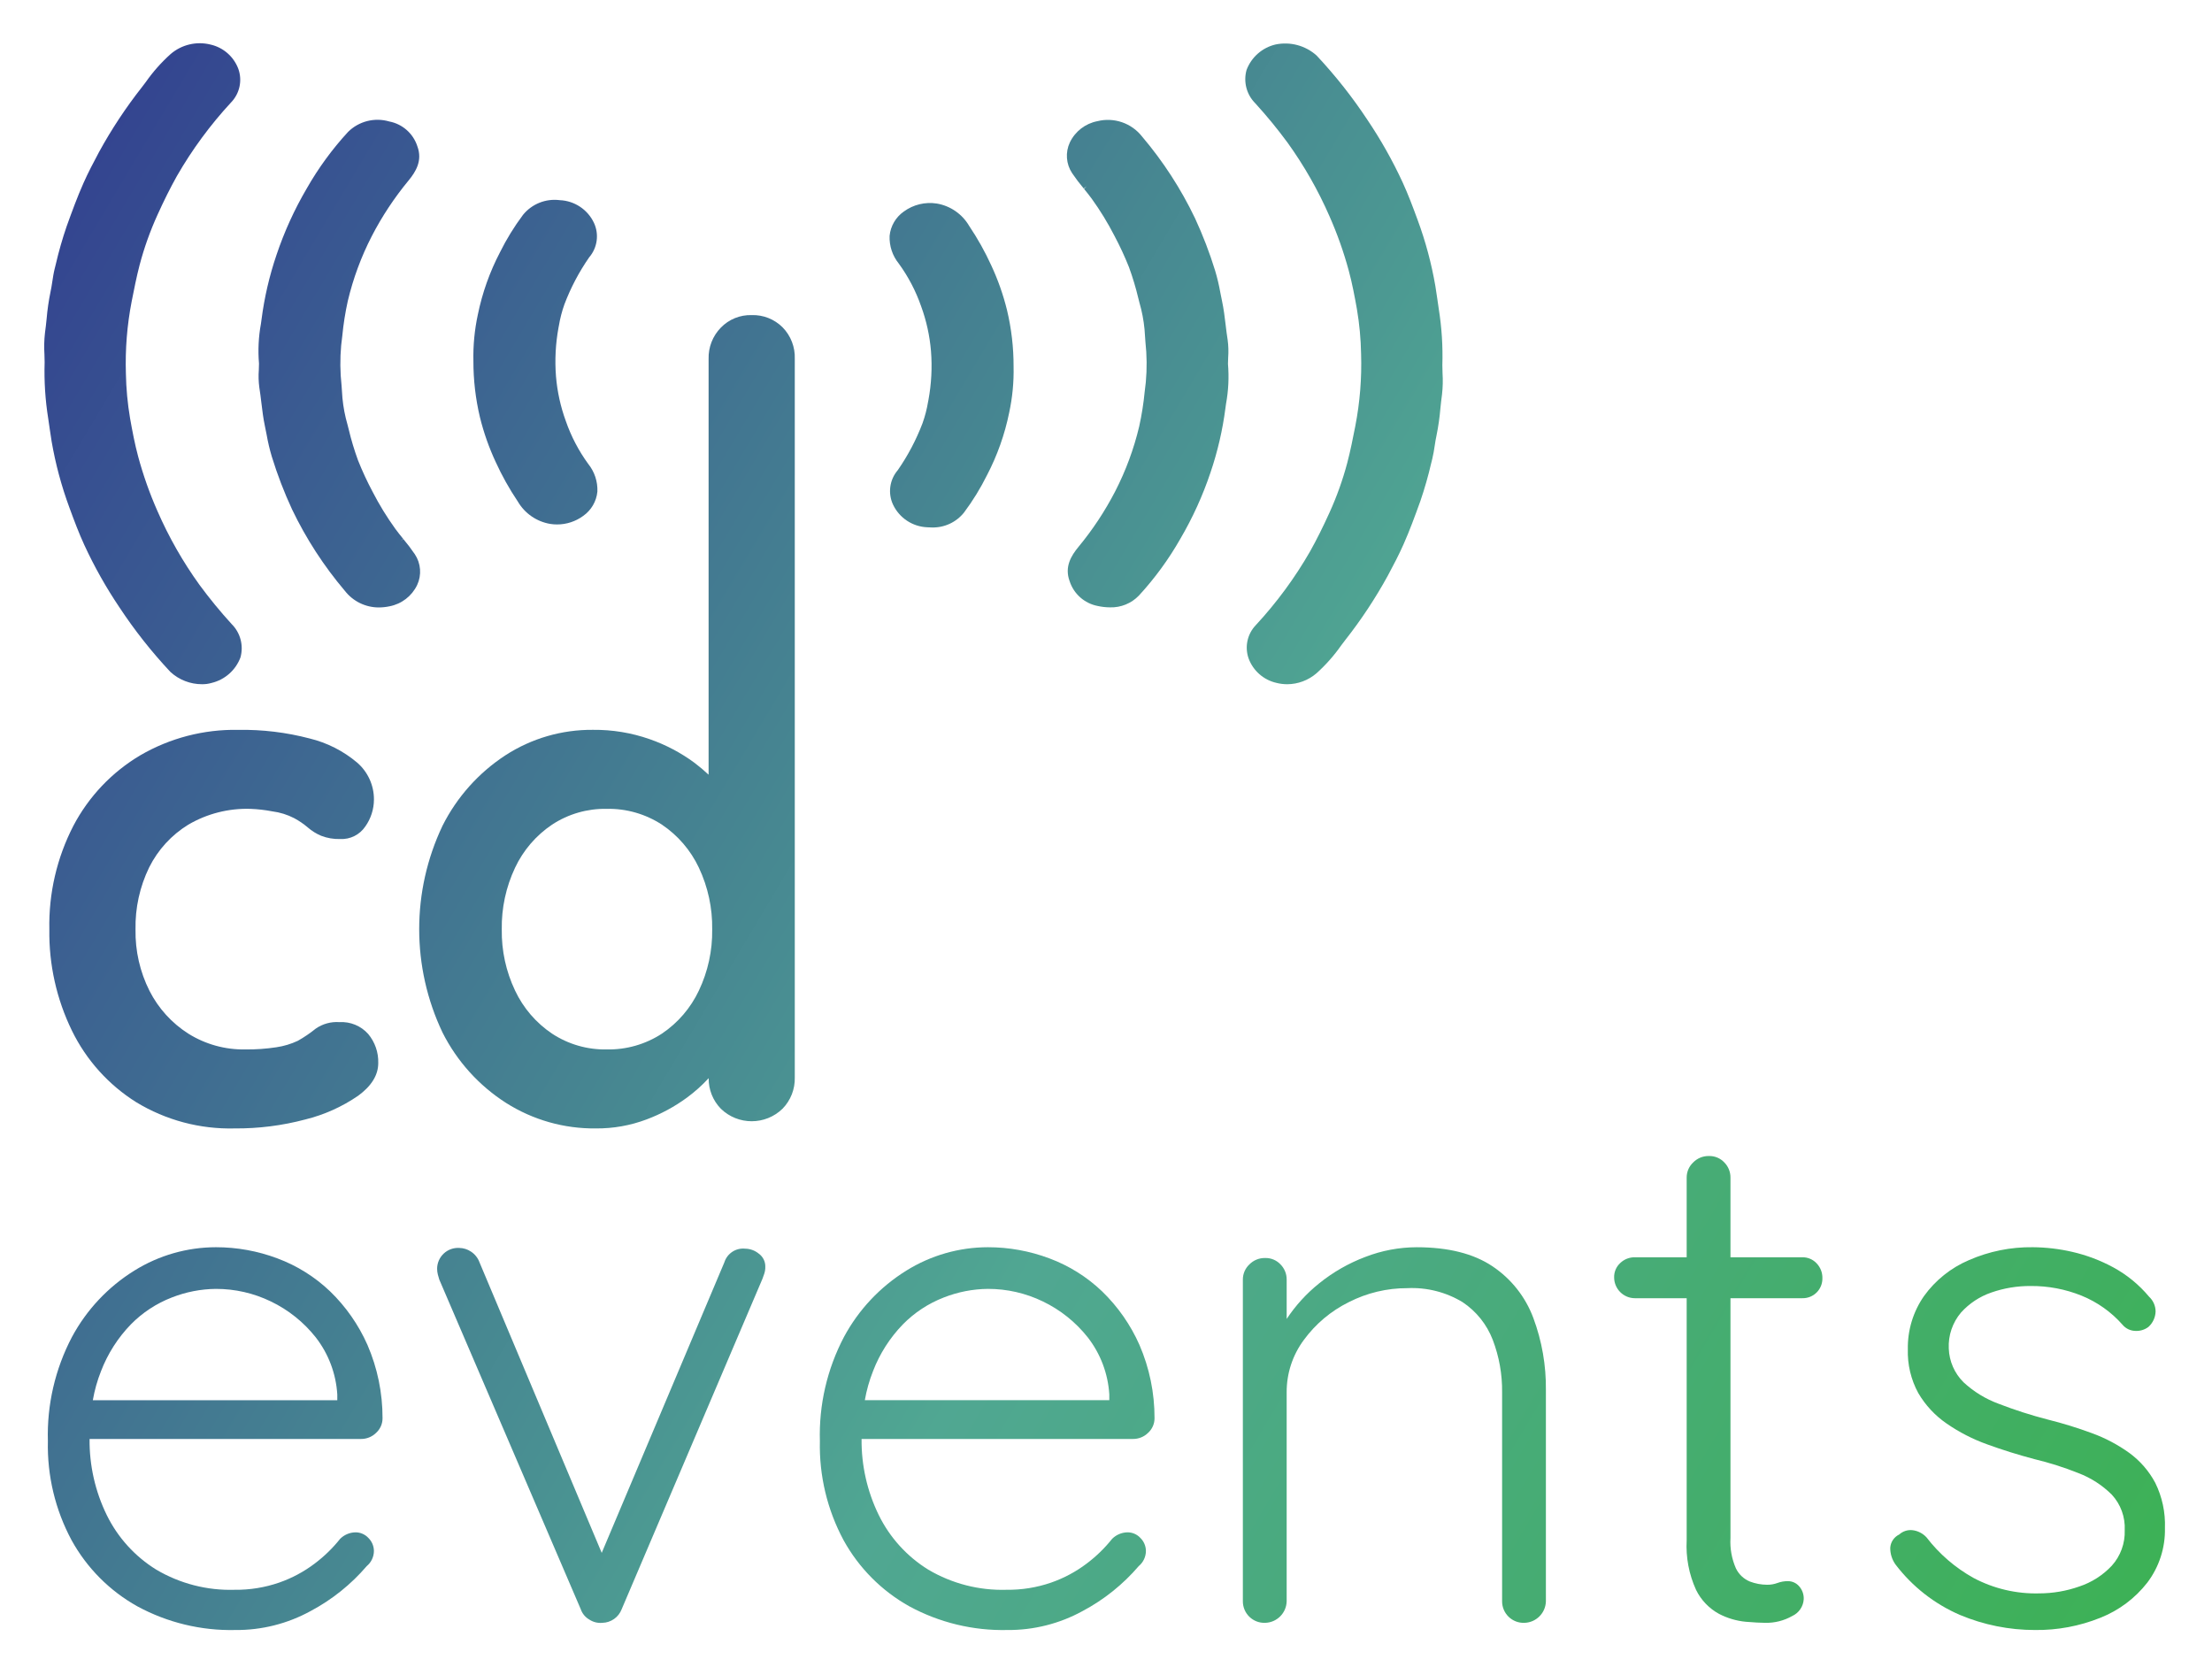
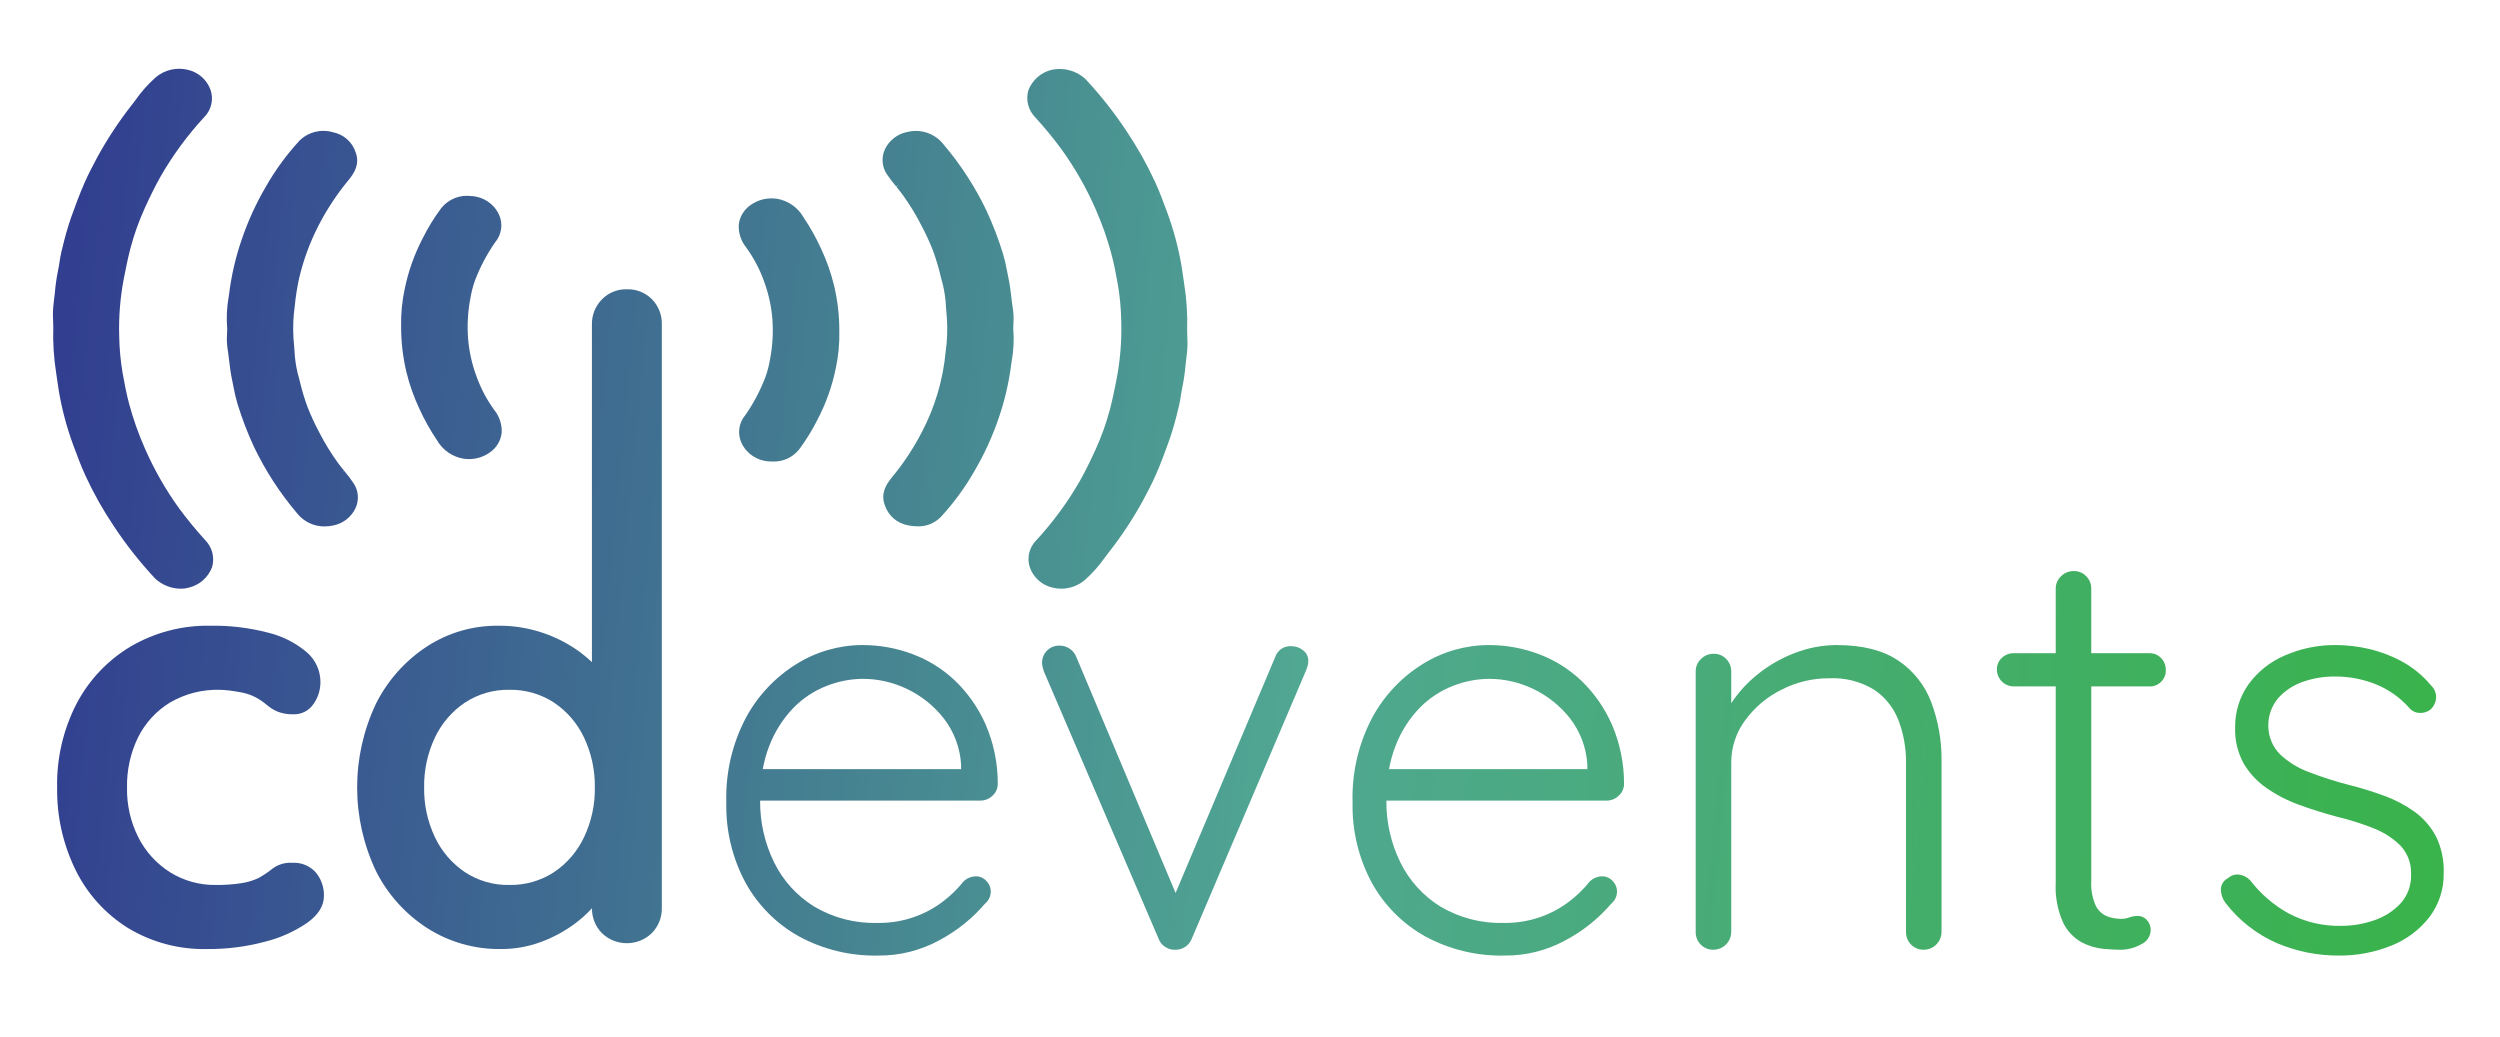
- <svg xmlns="http://www.w3.org/2000/svg" xmlns:xlink="http://www.w3.org/1999/xlink" id="Layer_1" data-name="Layer 1" viewBox="0 0 329 249">
+ <svg xmlns="http://www.w3.org/2000/svg" xmlns:xlink="http://www.w3.org/1999/xlink" id="Layer_1" data-name="Layer 1" viewBox="0 0 444 184">
  <defs>
    <style>.cls-1{fill:url(#linear-gradient);}.cls-2{fill:url(#linear-gradient-2);}.cls-3{fill:url(#linear-gradient-3);}.cls-4{fill:url(#linear-gradient-4);}.cls-5{fill:url(#linear-gradient-5);}.cls-6{fill:url(#linear-gradient-6);}.cls-7{fill:url(#linear-gradient-7);}.cls-8{fill:url(#linear-gradient-8);}.cls-9{fill:url(#linear-gradient-9);}.cls-10{fill:url(#linear-gradient-10);}.cls-11{fill:url(#linear-gradient-11);}.cls-12{fill:url(#linear-gradient-12);}.cls-13{fill:url(#linear-gradient-13);}.cls-14{fill:url(#linear-gradient-14);}</style>
-     <linearGradient id="linear-gradient" x1="-66.307" y1="77.255" x2="317.143" y2="305.383" gradientUnits="userSpaceOnUse">
+     <linearGradient id="linear-gradient" x1="-24.101" y1="125.161" x2="433.133" y2="168.651" gradientUnits="userSpaceOnUse">
      <stop offset="0" stop-color="#2e3190" />
      <stop offset="0.551" stop-color="#50a792" />
      <stop offset="1" stop-color="#39b34a" />
    </linearGradient>
-     <linearGradient id="linear-gradient-2" x1="-36.662" y1="27.426" x2="346.788" y2="255.554" xlink:href="#linear-gradient" />
-     <linearGradient id="linear-gradient-3" x1="-100.478" y1="134.692" x2="282.972" y2="362.82" xlink:href="#linear-gradient" />
-     <linearGradient id="linear-gradient-4" x1="-82.696" y1="104.802" x2="300.754" y2="332.931" xlink:href="#linear-gradient" />
-     <linearGradient id="linear-gradient-5" x1="-70.461" y1="84.237" x2="312.989" y2="312.366" xlink:href="#linear-gradient" />
-     <linearGradient id="linear-gradient-6" x1="-55.948" y1="59.844" x2="327.501" y2="287.973" xlink:href="#linear-gradient" />
-     <linearGradient id="linear-gradient-7" x1="-38.777" y1="30.982" x2="344.673" y2="259.11" xlink:href="#linear-gradient" />
-     <linearGradient id="linear-gradient-8" x1="-30.072" y1="16.35" x2="353.377" y2="244.479" xlink:href="#linear-gradient" />
-     <linearGradient id="linear-gradient-9" x1="11.228" y1="-53.07" x2="394.678" y2="175.058" xlink:href="#linear-gradient" />
-     <linearGradient id="linear-gradient-10" x1="4.281" y1="-41.393" x2="387.731" y2="186.736" xlink:href="#linear-gradient" />
-     <linearGradient id="linear-gradient-11" x1="-2.726" y1="-29.615" x2="380.724" y2="198.513" xlink:href="#linear-gradient" />
-     <linearGradient id="linear-gradient-12" x1="-31.007" y1="17.921" x2="352.443" y2="246.049" xlink:href="#linear-gradient" />
-     <linearGradient id="linear-gradient-13" x1="-24.057" y1="6.24" x2="359.392" y2="234.368" xlink:href="#linear-gradient" />
-     <linearGradient id="linear-gradient-14" x1="-17.05" y1="-5.538" x2="366.4" y2="222.59" xlink:href="#linear-gradient" />
+     <linearGradient id="linear-gradient-2" x1="-23.483" y1="118.662" x2="433.751" y2="162.152" xlink:href="#linear-gradient" />
+     <linearGradient id="linear-gradient-3" x1="-23.104" y1="114.677" x2="434.13" y2="158.167" xlink:href="#linear-gradient" />
+     <linearGradient id="linear-gradient-4" x1="-22.603" y1="109.419" x2="434.63" y2="152.909" xlink:href="#linear-gradient" />
+     <linearGradient id="linear-gradient-5" x1="-21.483" y1="97.636" x2="435.751" y2="141.126" xlink:href="#linear-gradient" />
+     <linearGradient id="linear-gradient-6" x1="-21.764" y1="100.593" x2="435.469" y2="144.083" xlink:href="#linear-gradient" />
+     <linearGradient id="linear-gradient-7" x1="-24.932" y1="133.9" x2="432.301" y2="177.391" xlink:href="#linear-gradient" />
+     <linearGradient id="linear-gradient-8" x1="-21.559" y1="98.434" x2="435.675" y2="141.924" xlink:href="#linear-gradient" />
+     <linearGradient id="linear-gradient-9" x1="-15.932" y1="38.963" x2="441.302" y2="82.454" xlink:href="#linear-gradient" />
+     <linearGradient id="linear-gradient-10" x1="-16.13" y1="41.355" x2="441.104" y2="84.845" xlink:href="#linear-gradient" />
+     <linearGradient id="linear-gradient-11" x1="-16.381" y1="44.001" x2="440.852" y2="87.491" xlink:href="#linear-gradient" />
+     <linearGradient id="linear-gradient-12" x1="-17.303" y1="53.694" x2="439.93" y2="97.184" xlink:href="#linear-gradient" />
+     <linearGradient id="linear-gradient-13" x1="-17.075" y1="51.296" x2="440.158" y2="94.786" xlink:href="#linear-gradient" />
+     <linearGradient id="linear-gradient-14" x1="-16.824" y1="48.651" x2="440.41" y2="92.141" xlink:href="#linear-gradient" />
  </defs>
-   <path class="cls-1" d="M50.492,152.02a5.472,5.472,0,0,0-3.525.961,19.437,19.437,0,0,1-2.67,1.816,11.388,11.388,0,0,1-3.204.961,28.391,28.391,0,0,1-4.593.321,15.438,15.438,0,0,1-8.492-2.35,16.298,16.298,0,0,1-5.768-6.354,19.51,19.51,0,0,1-2.083-9.134,20.171,20.171,0,0,1,2.03-9.238,15.647,15.647,0,0,1,5.821-6.354,17.216,17.216,0,0,1,9.239-2.35,21.602,21.602,0,0,1,3.258.373,9.795,9.795,0,0,1,3.258,1.016,11.373,11.373,0,0,1,2.029,1.389,7.417,7.417,0,0,0,1.976,1.227,7.215,7.215,0,0,0,2.831.482,4.245,4.245,0,0,0,3.737-1.87,6.946,6.946,0,0,0,1.282-4.004,7.208,7.208,0,0,0-2.51-5.502,17.27,17.27,0,0,0-7.049-3.577,39.327,39.327,0,0,0-10.628-1.282,27.929,27.929,0,0,0-14.58,3.791,26.538,26.538,0,0,0-9.933,10.468A32.174,32.174,0,0,0,7.34,138.24a33.207,33.207,0,0,0,3.365,15.061,26.06,26.06,0,0,0,9.559,10.629A26.889,26.889,0,0,0,34.897,167.828a39.674,39.674,0,0,0,10.521-1.334,24.056,24.056,0,0,0,7.85-3.525q2.99-2.189,2.991-4.861a6.457,6.457,0,0,0-1.495-4.325A5.295,5.295,0,0,0,50.492,152.02Z" />
-   <path class="cls-2" d="M111.801,46.864a6.134,6.134,0,0,0-4.593,1.87,6.4,6.4,0,0,0-1.815,4.645v61.841a25.767,25.767,0,0,0-2.083-1.759,25.177,25.177,0,0,0-6.676-3.525,24.701,24.701,0,0,0-8.438-1.389,23.55,23.55,0,0,0-13.031,3.791,26.965,26.965,0,0,0-9.345,10.468,35.811,35.811,0,0,0,0,30.763,26.65,26.65,0,0,0,9.452,10.468,24.425,24.425,0,0,0,13.352,3.791,20.837,20.837,0,0,0,7.531-1.334,24.949,24.949,0,0,0,6.035-3.259,22.493,22.493,0,0,0,3.214-2.882,6.38,6.38,0,0,0,1.805,4.539,6.58,6.58,0,0,0,9.186,0,6.407,6.407,0,0,0,1.816-4.648V53.38a6.362,6.362,0,0,0-1.816-4.7A6.233,6.233,0,0,0,111.801,46.864ZM98.45,153.729a14.469,14.469,0,0,1-8.225,2.35,14.281,14.281,0,0,1-8.118-2.35,15.854,15.854,0,0,1-5.501-6.409,20.443,20.443,0,0,1-1.975-9.079,20.698,20.698,0,0,1,1.975-9.184,15.855,15.855,0,0,1,5.501-6.409,14.299,14.299,0,0,1,8.118-2.35,14.486,14.486,0,0,1,8.225,2.35,15.873,15.873,0,0,1,5.501,6.409,20.731,20.731,0,0,1,1.976,9.184,20.476,20.476,0,0,1-1.976,9.079A15.872,15.872,0,0,1,98.45,153.729Z" />
-   <path class="cls-3" d="M49.1,192.065a22.922,22.922,0,0,0-7.851-4.913,25.934,25.934,0,0,0-9.133-1.655,22.997,22.997,0,0,0-12.123,3.47,26.214,26.214,0,0,0-9.292,9.882,31.316,31.316,0,0,0-3.578,15.486,29.695,29.695,0,0,0,3.525,14.74,25.178,25.178,0,0,0,9.772,9.827A29.178,29.178,0,0,0,35,242.428a22.854,22.854,0,0,0,11.216-2.829,28.769,28.769,0,0,0,8.33-6.677,2.938,2.938,0,0,0,1.068-2.243,2.744,2.744,0,0,0-.801-1.923,2.607,2.607,0,0,0-1.976-.855,3.32,3.32,0,0,0-2.243.961,20.878,20.878,0,0,1-3.791,3.686,19.275,19.275,0,0,1-5.287,2.829,19.543,19.543,0,0,1-6.623,1.068,21.598,21.598,0,0,1-11.643-2.991,19.79,19.79,0,0,1-7.369-8.118,25.158,25.158,0,0,1-2.558-11.322H53.692a3.157,3.157,0,0,0,2.243-.907,2.905,2.905,0,0,0,.961-2.191,27.265,27.265,0,0,0-2.243-10.893A25.357,25.357,0,0,0,49.1,192.065ZM15.027,203.922a20.609,20.609,0,0,1,4.432-6.943,17.241,17.241,0,0,1,6.088-4.004,18.385,18.385,0,0,1,6.569-1.282,18.689,18.689,0,0,1,8.171,1.868,19.012,19.012,0,0,1,6.676,5.341,15.358,15.358,0,0,1,3.204,8.493v.854H13.806A22.057,22.057,0,0,1,15.027,203.922Z" />
-   <path class="cls-4" d="M112.866,186.459a3.262,3.262,0,0,0-2.03-.748,2.927,2.927,0,0,0-3.097,2.029L89.496,230.954,71.317,187.74a3.245,3.245,0,0,0-1.282-1.602,3.201,3.201,0,0,0-1.709-.534,3.108,3.108,0,0,0-3.311,3.098,3.494,3.494,0,0,0,.107.855c.071.284.142.534.214.748L86.377,239.33a2.849,2.849,0,0,0,1.282,1.55,3.003,3.003,0,0,0,1.923.48,3.147,3.147,0,0,0,2.884-2.03l20.935-49.133c.07-.214.16-.464.267-.748a3.064,3.064,0,0,0,.16-1.068A2.328,2.328,0,0,0,112.866,186.459Z" />
-   <path class="cls-5" d="M163.923,192.065a22.922,22.922,0,0,0-7.851-4.913,25.935,25.935,0,0,0-9.133-1.655,22.998,22.998,0,0,0-12.124,3.47,26.214,26.214,0,0,0-9.292,9.882,31.315,31.315,0,0,0-3.578,15.486,29.695,29.695,0,0,0,3.525,14.74,25.179,25.179,0,0,0,9.772,9.827,29.178,29.178,0,0,0,14.58,3.525,22.853,22.853,0,0,0,11.216-2.829,28.769,28.769,0,0,0,8.331-6.677,2.938,2.938,0,0,0,1.068-2.243,2.743,2.743,0,0,0-.801-1.923,2.607,2.607,0,0,0-1.976-.855,3.32,3.32,0,0,0-2.243.961,20.876,20.876,0,0,1-3.791,3.686,19.274,19.274,0,0,1-5.287,2.829,19.542,19.542,0,0,1-6.623,1.068,21.598,21.598,0,0,1-11.643-2.991,19.79,19.79,0,0,1-7.369-8.118,25.158,25.158,0,0,1-2.558-11.322h40.368a3.156,3.156,0,0,0,2.243-.907,2.905,2.905,0,0,0,.961-2.191,27.265,27.265,0,0,0-2.243-10.893A25.355,25.355,0,0,0,163.923,192.065Zm-34.073,11.856a20.61,20.61,0,0,1,4.432-6.943,17.243,17.243,0,0,1,6.088-4.004,18.385,18.385,0,0,1,6.569-1.282,18.69,18.69,0,0,1,8.171,1.868,19.013,19.013,0,0,1,6.676,5.341,15.358,15.358,0,0,1,3.205,8.493v.854H128.629A22.062,22.062,0,0,1,129.85,203.922Z" />
-   <path class="cls-6" d="M221.974,188.327q-4.222-2.826-11.269-2.829a21.337,21.337,0,0,0-7.637,1.441,24.963,24.963,0,0,0-6.89,3.952,23.134,23.134,0,0,0-4.806,5.273v-5.86a3.172,3.172,0,0,0-.908-2.243,3.029,3.029,0,0,0-2.297-.961,3.196,3.196,0,0,0-2.35.961,3.074,3.074,0,0,0-.961,2.243V238.155a3.194,3.194,0,0,0,3.311,3.205,3.286,3.286,0,0,0,3.204-3.205V207.074a12.963,12.963,0,0,1,2.562-7.798,18.354,18.354,0,0,1,6.676-5.609,19.005,19.005,0,0,1,8.705-2.082,14.517,14.517,0,0,1,8.225,2.082,11.83,11.83,0,0,1,4.486,5.609,21.144,21.144,0,0,1,1.389,7.798V238.155a3.194,3.194,0,0,0,3.31,3.205,3.285,3.285,0,0,0,3.204-3.205V206.754a29.703,29.703,0,0,0-1.869-10.736A15.917,15.917,0,0,0,221.974,188.327Z" />
-   <path class="cls-7" d="M268.062,186.993H257.38V175.136a3.167,3.167,0,0,0-.908-2.243,3.025,3.025,0,0,0-2.295-.961,3.195,3.195,0,0,0-2.35.961,3.075,3.075,0,0,0-.961,2.243v11.856h-7.691a3.075,3.075,0,0,0-2.19.855,2.812,2.812,0,0,0-.908,2.136,3.102,3.102,0,0,0,3.098,3.098h7.691v35.994a15.746,15.746,0,0,0,1.389,7.37,8.134,8.134,0,0,0,3.417,3.579,10.838,10.838,0,0,0,3.952,1.175q1.923.16,2.884.159a7.802,7.802,0,0,0,4.059-1.014,2.932,2.932,0,0,0,1.709-2.511,2.72,2.72,0,0,0-.694-1.923,2.187,2.187,0,0,0-1.656-.748,4.295,4.295,0,0,0-1.549.268,4.307,4.307,0,0,1-1.549.266,7.256,7.256,0,0,1-2.564-.479,3.983,3.983,0,0,1-2.083-1.977,9.793,9.793,0,0,1-.801-4.486v-35.674H268.062a2.92,2.92,0,0,0,2.991-2.991,3.087,3.087,0,0,0-.855-2.191A2.823,2.823,0,0,0,268.062,186.993Z" />
-   <path class="cls-8" d="M320.557,220.53a13.223,13.223,0,0,0-3.845-4.432,22.898,22.898,0,0,0-5.553-2.939,62.517,62.517,0,0,0-6.569-2.029,65.59,65.59,0,0,1-7.317-2.348,15.553,15.553,0,0,1-5.233-3.205,7.429,7.429,0,0,1-2.19-5.02,7.7,7.7,0,0,1,1.816-5.341,10.784,10.784,0,0,1,4.539-2.991,17.361,17.361,0,0,1,5.821-.961,19.835,19.835,0,0,1,7.584,1.441,16.321,16.321,0,0,1,6.088,4.327,2.536,2.536,0,0,0,1.868.907,2.961,2.961,0,0,0,1.977-.586,3.226,3.226,0,0,0,1.068-2.298,3.015,3.015,0,0,0-.961-2.189,18.345,18.345,0,0,0-5.341-4.379,24.095,24.095,0,0,0-6.088-2.298,26.984,26.984,0,0,0-5.875-.693,22.904,22.904,0,0,0-9.507,1.923,15.915,15.915,0,0,0-6.675,5.341,13.398,13.398,0,0,0-2.403,7.904,12.784,12.784,0,0,0,1.549,6.516,14.176,14.176,0,0,0,4.219,4.538,25.893,25.893,0,0,0,6.034,3.098q3.365,1.227,6.996,2.189a47.882,47.882,0,0,1,6.569,2.084,14.234,14.234,0,0,1,4.967,3.204,7.257,7.257,0,0,1,1.923,5.286,7.494,7.494,0,0,1-1.923,5.288,11.669,11.669,0,0,1-4.86,3.098,18.033,18.033,0,0,1-5.928,1.014,19.726,19.726,0,0,1-9.774-2.295,22.767,22.767,0,0,1-6.995-6.036,3.391,3.391,0,0,0-2.083-1.068,2.527,2.527,0,0,0-1.976.641,2.367,2.367,0,0,0-1.335,1.977,4.169,4.169,0,0,0,.801,2.509,23.997,23.997,0,0,0,9.56,7.477,28.788,28.788,0,0,0,11.161,2.243,25.179,25.179,0,0,0,9.72-1.816,16.589,16.589,0,0,0,6.995-5.234A12.972,12.972,0,0,0,322,227.26,14.064,14.064,0,0,0,320.557,220.53Z" />
-   <path class="cls-9" d="M214.555,55.496c-.014-.406-.028-.812-.028-1.185a44.299,44.299,0,0,0-.535-8.378c-.068-.443-.131-.888-.194-1.336l-.022-.154c-.091-.637-.182-1.274-.289-1.907a55.59,55.59,0,0,0-2.635-9.819c-.735-2.001-1.409-3.802-2.227-5.583a66.653,66.653,0,0,0-5.219-9.271,72.153,72.153,0,0,0-7.588-9.611,6.998,6.998,0,0,0-6.113-1.633,6.097,6.097,0,0,0-4.301,3.791,5.075,5.075,0,0,0,1.315,4.971,71.714,71.714,0,0,1,4.779,5.826A59.447,59.447,0,0,1,197.745,32.172a56.589,56.589,0,0,1,2.867,8.101c.517,1.915.88,3.864,1.207,5.696a44.666,44.666,0,0,1,.622,6.678,48.394,48.394,0,0,1-.861,10.725c-.353,1.792-.718,3.645-1.188,5.438a46.887,46.887,0,0,1-2.655,7.436c-.971,2.145-1.913,4.029-2.881,5.76a60.574,60.574,0,0,1-8.059,10.953,4.837,4.837,0,0,0-1.086,4.976,5.78,5.78,0,0,0,4.146,3.63,6.547,6.547,0,0,0,1.601.199,6.722,6.722,0,0,0,4.326-1.608,24.297,24.297,0,0,0,3.703-4.175l.591-.778a69.516,69.516,0,0,0,6.351-9.609c.815-1.521,1.605-3.018,2.313-4.611.915-2.062,1.681-4.148,2.516-6.465a57.016,57.016,0,0,0,1.612-5.639l.159-.635c.163-.653.263-1.306.369-2.006.075-.493.15-.987.26-1.473a34.798,34.798,0,0,0,.582-4.069c.071-.683.143-1.366.239-2.047A17.875,17.875,0,0,0,214.555,55.496Z" />
-   <path class="cls-10" d="M182.672,53.159a12.511,12.511,0,0,0-.076-2.59c-.12-.74-.209-1.483-.306-2.289-.137-1.142-.278-2.322-.53-3.496-.089-.415-.171-.832-.255-1.266a28.756,28.756,0,0,0-.768-3.246,62.031,62.031,0,0,0-3.001-7.823,56.429,56.429,0,0,0-7.871-12.142,6.462,6.462,0,0,0-6.65-2.284,5.753,5.753,0,0,0-4.091,3.157,4.681,4.681,0,0,0,.343,4.583,27.482,27.482,0,0,0,1.721,2.273l.421-.343-.371.406c.386.476.774.952,1.132,1.445a43.17,43.17,0,0,1,3.379,5.515A46.341,46.341,0,0,1,167.912,39.721a41.066,41.066,0,0,1,1.399,4.653l.16.629a21.628,21.628,0,0,1,.761,3.983c.037.62.084,1.239.131,1.859a30.067,30.067,0,0,1,.06,5.983l-.166,1.397a42.921,42.921,0,0,1-.82,5.2,42.587,42.587,0,0,1-3.563,9.638,46.386,46.386,0,0,1-5.464,8.268c-1.094,1.328-2.107,2.972-1.32,5.104a5.471,5.471,0,0,0,4.175,3.69,8.786,8.786,0,0,0,1.839.206,5.72,5.72,0,0,0,4.283-1.747,46.202,46.202,0,0,0,6.163-8.436,52.602,52.602,0,0,0,4.487-9.856,49.454,49.454,0,0,0,2.229-9.608l.089-.643a22.392,22.392,0,0,0,.287-5.925C182.644,53.814,182.657,53.5,182.672,53.159Z" />
-   <path class="cls-11" d="M147.43,39.461a41.042,41.042,0,0,0-3.279-5.856,6.911,6.911,0,0,0-4.821-3.334,6.585,6.585,0,0,0-4.898,1.187,5.007,5.007,0,0,0-2.118,3.621,6.163,6.163,0,0,0,1.374,4.132,24.458,24.458,0,0,1,3.317,6.347,25.527,25.527,0,0,1,1.466,6.666,27.972,27.972,0,0,1-.381,7.269l-.046.229a18.361,18.361,0,0,1-.834,3.226,32.449,32.449,0,0,1-3.674,6.969,4.776,4.776,0,0,0-.711,5.133,5.896,5.896,0,0,0,5.085,3.371c.22.018.437.027.651.027a5.912,5.912,0,0,0,4.82-2.218,36.13,36.13,0,0,0,3.423-5.565,35.331,35.331,0,0,0,3.292-9.277,29.488,29.488,0,0,0,.658-6.886,35.778,35.778,0,0,0-.975-8.375A36.316,36.316,0,0,0,147.43,39.461Z" />
-   <path class="cls-12" d="M29.67,86.985a59.409,59.409,0,0,1-6.248-10.965,56.564,56.564,0,0,1-2.868-8.102c-.517-1.914-.88-3.863-1.207-5.696a44.667,44.667,0,0,1-.622-6.678,48.354,48.354,0,0,1,.855-10.695c.355-1.801.722-3.665,1.194-5.469A46.879,46.879,0,0,1,23.428,31.946c.968-2.141,1.911-4.025,2.881-5.761a60.565,60.565,0,0,1,8.059-10.952,4.834,4.834,0,0,0,1.086-4.976,5.781,5.781,0,0,0-4.146-3.63,6.639,6.639,0,0,0-5.926,1.408,24.255,24.255,0,0,0-3.702,4.176l-.592.778a69.62,69.62,0,0,0-6.351,9.609c-.817,1.527-1.609,3.028-2.313,4.612-.918,2.068-1.682,4.151-2.516,6.465a57.013,57.013,0,0,0-1.612,5.639l-.159.635c-.164.655-.263,1.31-.369,2.008-.075.493-.15.987-.259,1.472a33.838,33.838,0,0,0-.573,3.967c-.074.717-.149,1.434-.25,2.149a17.875,17.875,0,0,0-.076,3.151c.014.406.028.812.028,1.185a44.298,44.298,0,0,0,.535,8.378c.062.403.12.808.177,1.213l.03.212c.093.658.188,1.317.299,1.971A55.638,55.638,0,0,0,10.315,75.474c.735,2.001,1.409,3.803,2.227,5.582a66.532,66.532,0,0,0,5.219,9.271A72.114,72.114,0,0,0,25.35,99.939a6.942,6.942,0,0,0,4.713,1.824,4.836,4.836,0,0,0,1.401-.191A6.1,6.1,0,0,0,35.764,97.781,5.073,5.073,0,0,0,34.449,92.811,71.714,71.714,0,0,1,29.67,86.985Z" />
-   <path class="cls-13" d="M59.978,80.157l-.421.343.402-.367c-.397-.49-.795-.979-1.163-1.484A43.168,43.168,0,0,1,55.416,73.135a46.341,46.341,0,0,1-2.163-4.664A41.023,41.023,0,0,1,51.855,63.818l-.161-.631a21.611,21.611,0,0,1-.761-3.979c-.035-.618-.083-1.234-.131-1.86a30.015,30.015,0,0,1-.059-5.983l.166-1.397a42.67,42.67,0,0,1,.82-5.2A42.587,42.587,0,0,1,55.291,35.13a46.463,46.463,0,0,1,5.464-8.269c1.095-1.327,2.108-2.971,1.321-5.103A5.471,5.471,0,0,0,57.9,18.067a6.225,6.225,0,0,0-6.122,1.542,46.16,46.16,0,0,0-6.163,8.436,52.574,52.574,0,0,0-4.486,9.856,49.474,49.474,0,0,0-2.23,9.608l-.089.643a22.388,22.388,0,0,0-.287,5.924c0,.303-.013.617-.028.956a12.517,12.517,0,0,0,.076,2.591c.12.74.209,1.483.306,2.287.137,1.142.278,2.323.53,3.498.089.415.171.832.255,1.266a28.752,28.752,0,0,0,.768,3.246,62.032,62.032,0,0,0,3.001,7.823,56.428,56.428,0,0,0,7.871,12.142,6.386,6.386,0,0,0,5.035,2.459h.003a7.873,7.873,0,0,0,1.612-.174,5.752,5.752,0,0,0,4.091-3.158,4.68,4.68,0,0,0-.343-4.582A27.521,27.521,0,0,0,59.978,80.157Z" />
-   <path class="cls-14" d="M84.16,62.633a25.54,25.54,0,0,1-1.466-6.666,27.972,27.972,0,0,1,.381-7.269l.046-.229a18.287,18.287,0,0,1,.835-3.226,32.387,32.387,0,0,1,3.674-6.969,4.777,4.777,0,0,0,.71-5.133,5.895,5.895,0,0,0-5.085-3.371,6.045,6.045,0,0,0-5.471,2.191,36.165,36.165,0,0,0-3.422,5.565A35.33,35.33,0,0,0,71.069,46.804a29.528,29.528,0,0,0-.658,6.885,35.789,35.789,0,0,0,.975,8.376,36.353,36.353,0,0,0,2.35,6.666,40.972,40.972,0,0,0,3.279,5.856,6.909,6.909,0,0,0,4.82,3.333,6.401,6.401,0,0,0,1.025.081A6.563,6.563,0,0,0,86.735,76.734a5.01,5.01,0,0,0,2.117-3.621,6.163,6.163,0,0,0-1.374-4.132A24.459,24.459,0,0,1,84.16,62.633Z" />
+   <path class="cls-1" d="M169.655,120.924a22.203,22.203,0,0,0-7.605-4.759,25.121,25.121,0,0,0-8.846-1.603,22.277,22.277,0,0,0-11.743,3.362,25.392,25.392,0,0,0-9.001,9.572,30.334,30.334,0,0,0-3.466,15,28.764,28.764,0,0,0,3.414,14.278,24.389,24.389,0,0,0,9.466,9.519,28.263,28.263,0,0,0,14.123,3.414,22.137,22.137,0,0,0,10.864-2.741,27.867,27.867,0,0,0,8.069-6.468,2.846,2.846,0,0,0,1.035-2.173,2.658,2.658,0,0,0-.776-1.862,2.525,2.525,0,0,0-1.914-.828,3.216,3.216,0,0,0-2.173.931,20.224,20.224,0,0,1-3.672,3.571,18.671,18.671,0,0,1-5.122,2.741,18.93,18.93,0,0,1-6.415,1.035,20.92,20.92,0,0,1-11.278-2.897,19.169,19.169,0,0,1-7.138-7.863,24.369,24.369,0,0,1-2.478-10.968h39.103a3.058,3.058,0,0,0,2.173-.878,2.814,2.814,0,0,0,.931-2.122,26.411,26.411,0,0,0-2.173-10.551A24.562,24.562,0,0,0,169.655,120.924Zm-33.005,11.485a19.963,19.963,0,0,1,4.293-6.725,16.701,16.701,0,0,1,5.898-3.879,17.808,17.808,0,0,1,6.363-1.242,18.104,18.104,0,0,1,7.915,1.81,18.416,18.416,0,0,1,6.467,5.173,14.876,14.876,0,0,1,3.104,8.227v.828h-35.221A21.365,21.365,0,0,1,136.65,132.409Z" />
+   <path class="cls-2" d="M231.422,115.493a3.159,3.159,0,0,0-1.966-.724,2.836,2.836,0,0,0-2.999,1.966l-17.672,41.859L191.176,116.735a3.143,3.143,0,0,0-1.242-1.552,3.101,3.101,0,0,0-1.655-.517,3.011,3.011,0,0,0-3.208,3,3.385,3.385,0,0,0,.103.828c.068.275.138.517.207.724l20.382,47.489a2.76,2.76,0,0,0,1.242,1.501,2.909,2.909,0,0,0,1.862.465,3.049,3.049,0,0,0,2.794-1.966l20.278-47.592c.068-.207.155-.449.259-.724a2.968,2.968,0,0,0,.155-1.035A2.255,2.255,0,0,0,231.422,115.493Z" />
+   <path class="cls-3" d="M280.878,120.924a22.203,22.203,0,0,0-7.605-4.759,25.122,25.122,0,0,0-8.846-1.603,22.277,22.277,0,0,0-11.744,3.362,25.392,25.392,0,0,0-9,9.572,30.333,30.333,0,0,0-3.466,15,28.765,28.765,0,0,0,3.414,14.278,24.39,24.39,0,0,0,9.466,9.519,28.263,28.263,0,0,0,14.123,3.414,22.137,22.137,0,0,0,10.864-2.741,27.867,27.867,0,0,0,8.069-6.468,2.845,2.845,0,0,0,1.035-2.173,2.657,2.657,0,0,0-.776-1.862,2.525,2.525,0,0,0-1.914-.828,3.216,3.216,0,0,0-2.173.931,20.222,20.222,0,0,1-3.672,3.571,18.669,18.669,0,0,1-5.122,2.741,18.929,18.929,0,0,1-6.415,1.035,20.921,20.921,0,0,1-11.278-2.897,19.17,19.17,0,0,1-7.138-7.863,24.369,24.369,0,0,1-2.478-10.968h39.103a3.058,3.058,0,0,0,2.173-.878,2.814,2.814,0,0,0,.931-2.122,26.411,26.411,0,0,0-2.173-10.551A24.561,24.561,0,0,0,280.878,120.924Zm-33.005,11.485a19.964,19.964,0,0,1,4.293-6.725,16.702,16.702,0,0,1,5.898-3.879,17.809,17.809,0,0,1,6.363-1.242,18.104,18.104,0,0,1,7.915,1.81,18.417,18.417,0,0,1,6.467,5.173,14.876,14.876,0,0,1,3.104,8.227v.828h-35.221A21.371,21.371,0,0,1,247.873,132.409Z" />
+   <path class="cls-4" d="M337.11,117.303q-4.09-2.737-10.916-2.741a20.668,20.668,0,0,0-7.398,1.396,24.181,24.181,0,0,0-6.674,3.828,22.409,22.409,0,0,0-4.655,5.108V119.218a3.072,3.072,0,0,0-.879-2.173,2.934,2.934,0,0,0-2.225-.931,3.096,3.096,0,0,0-2.276.931,2.978,2.978,0,0,0-.931,2.173v46.351a3.094,3.094,0,0,0,3.208,3.104,3.183,3.183,0,0,0,3.104-3.104V135.462a12.556,12.556,0,0,1,2.482-7.553,17.779,17.779,0,0,1,6.467-5.433,18.409,18.409,0,0,1,8.433-2.016,14.061,14.061,0,0,1,7.967,2.016,11.459,11.459,0,0,1,4.346,5.433,20.481,20.481,0,0,1,1.345,7.553v30.107a3.094,3.094,0,0,0,3.206,3.104,3.182,3.182,0,0,0,3.104-3.104v-30.417a28.772,28.772,0,0,0-1.811-10.399A15.418,15.418,0,0,0,337.11,117.303Z" />
+   <path class="cls-5" d="M381.753,116.01H371.406V104.526a3.068,3.068,0,0,0-.879-2.173,2.93,2.93,0,0,0-2.223-.931,3.094,3.094,0,0,0-2.276.931,2.978,2.978,0,0,0-.931,2.173V116.01h-7.45a2.979,2.979,0,0,0-2.121.828,2.723,2.723,0,0,0-.88,2.069,3.005,3.005,0,0,0,3.001,3.001h7.45v34.866a15.253,15.253,0,0,0,1.345,7.139,7.88,7.88,0,0,0,3.31,3.467,10.498,10.498,0,0,0,3.828,1.138q1.862.155,2.794.154a7.557,7.557,0,0,0,3.932-.982,2.841,2.841,0,0,0,1.655-2.433,2.635,2.635,0,0,0-.672-1.862,2.119,2.119,0,0,0-1.604-.724,4.161,4.161,0,0,0-1.5.26,4.172,4.172,0,0,1-1.5.258,7.028,7.028,0,0,1-2.483-.464,3.858,3.858,0,0,1-2.018-1.915,9.486,9.486,0,0,1-.776-4.346V121.908h10.347a2.829,2.829,0,0,0,2.897-2.897,2.991,2.991,0,0,0-.828-2.122A2.734,2.734,0,0,0,381.753,116.01Z" />
+   <path class="cls-6" d="M432.602,148.497a12.808,12.808,0,0,0-3.725-4.293,22.18,22.18,0,0,0-5.379-2.846,60.558,60.558,0,0,0-6.363-1.966,63.535,63.535,0,0,1-7.088-2.274,15.066,15.066,0,0,1-5.069-3.104,7.196,7.196,0,0,1-2.121-4.863,7.458,7.458,0,0,1,1.759-5.173,10.446,10.446,0,0,1,4.396-2.897,16.817,16.817,0,0,1,5.639-.931,19.213,19.213,0,0,1,7.346,1.396,15.809,15.809,0,0,1,5.898,4.191,2.457,2.457,0,0,0,1.81.878,2.868,2.868,0,0,0,1.915-.568,3.124,3.124,0,0,0,1.035-2.226,2.921,2.921,0,0,0-.931-2.12,17.77,17.77,0,0,0-5.173-4.242,23.34,23.34,0,0,0-5.898-2.226,26.138,26.138,0,0,0-5.691-.671,22.186,22.186,0,0,0-9.209,1.862,15.416,15.416,0,0,0-6.466,5.173,12.978,12.978,0,0,0-2.328,7.657,12.383,12.383,0,0,0,1.5,6.311,13.732,13.732,0,0,0,4.087,4.396,25.082,25.082,0,0,0,5.845,3.001q3.259,1.189,6.777,2.12a46.378,46.378,0,0,1,6.363,2.019,13.788,13.788,0,0,1,4.811,3.104,7.03,7.03,0,0,1,1.862,5.12,7.259,7.259,0,0,1-1.862,5.123,11.303,11.303,0,0,1-4.708,3.001,17.468,17.468,0,0,1-5.742.982,19.107,19.107,0,0,1-9.467-2.223,22.053,22.053,0,0,1-6.776-5.847,3.284,3.284,0,0,0-2.018-1.035,2.448,2.448,0,0,0-1.914.621,2.293,2.293,0,0,0-1.293,1.915,4.038,4.038,0,0,0,.776,2.43,23.245,23.245,0,0,0,9.26,7.243,27.886,27.886,0,0,0,10.811,2.173,24.39,24.39,0,0,0,9.415-1.759,16.069,16.069,0,0,0,6.776-5.07A12.565,12.565,0,0,0,434,155.015,13.623,13.623,0,0,0,432.602,148.497Z" />
+   <path class="cls-7" d="M51.945,153.236a5.301,5.301,0,0,0-3.414.931,18.828,18.828,0,0,1-2.587,1.759,11.031,11.031,0,0,1-3.104.931,27.501,27.501,0,0,1-4.449.31,14.954,14.954,0,0,1-8.226-2.276,15.787,15.787,0,0,1-5.587-6.155,18.898,18.898,0,0,1-2.018-8.847,19.539,19.539,0,0,1,1.966-8.949,15.156,15.156,0,0,1,5.639-6.155,16.676,16.676,0,0,1,8.95-2.276,20.926,20.926,0,0,1,3.156.361,9.488,9.488,0,0,1,3.156.984,11.017,11.017,0,0,1,1.966,1.345,7.185,7.185,0,0,0,1.914,1.189,6.989,6.989,0,0,0,2.742.467,4.112,4.112,0,0,0,3.62-1.812,6.728,6.728,0,0,0,1.242-3.879,6.982,6.982,0,0,0-2.431-5.33,16.729,16.729,0,0,0-6.828-3.465,38.094,38.094,0,0,0-10.295-1.242,27.053,27.053,0,0,0-14.123,3.672,25.707,25.707,0,0,0-9.621,10.14,31.166,31.166,0,0,0-3.466,14.95,32.166,32.166,0,0,0,3.259,14.589,25.243,25.243,0,0,0,9.259,10.296A26.046,26.046,0,0,0,36.839,168.549a38.43,38.43,0,0,0,10.191-1.292,23.302,23.302,0,0,0,7.604-3.414q2.896-2.12,2.897-4.709a6.254,6.254,0,0,0-1.449-4.189A5.129,5.129,0,0,0,51.945,153.236Z" />
+   <path class="cls-8" d="M111.332,51.377a5.942,5.942,0,0,0-4.449,1.812,6.199,6.199,0,0,0-1.758,4.5v59.902a24.956,24.956,0,0,0-2.018-1.704,24.389,24.389,0,0,0-6.467-3.414,23.927,23.927,0,0,0-8.174-1.345,22.812,22.812,0,0,0-12.623,3.672A26.12,26.12,0,0,0,66.791,124.939a34.688,34.688,0,0,0,0,29.798,25.815,25.815,0,0,0,9.156,10.14A23.659,23.659,0,0,0,88.88,168.549a20.184,20.184,0,0,0,7.294-1.292,24.167,24.167,0,0,0,5.846-3.157,21.788,21.788,0,0,0,3.113-2.791,6.18,6.18,0,0,0,1.749,4.396,6.374,6.374,0,0,0,8.898,0,6.206,6.206,0,0,0,1.759-4.502V57.688a6.163,6.163,0,0,0-1.759-4.553A6.037,6.037,0,0,0,111.332,51.377ZM98.399,154.891a14.015,14.015,0,0,1-7.967,2.276,13.834,13.834,0,0,1-7.863-2.276,15.357,15.357,0,0,1-5.329-6.208,19.802,19.802,0,0,1-1.913-8.795,20.049,20.049,0,0,1,1.913-8.896,15.358,15.358,0,0,1,5.329-6.208,13.851,13.851,0,0,1,7.863-2.276,14.032,14.032,0,0,1,7.967,2.276,15.376,15.376,0,0,1,5.329,6.208,20.081,20.081,0,0,1,1.914,8.896,19.834,19.834,0,0,1-1.914,8.795A15.375,15.375,0,0,1,98.399,154.891Z" />
+   <path class="cls-9" d="M210.864,59.738c-.014-.393-.027-.787-.027-1.148a42.91,42.91,0,0,0-.518-8.115c-.066-.429-.127-.86-.188-1.294l-.021-.149c-.088-.617-.176-1.234-.28-1.847a53.846,53.846,0,0,0-2.552-9.511c-.712-1.938-1.365-3.683-2.157-5.408a64.563,64.563,0,0,0-5.056-8.98,69.893,69.893,0,0,0-7.35-9.31,6.779,6.779,0,0,0-5.922-1.582,5.906,5.906,0,0,0-4.167,3.672,4.916,4.916,0,0,0,1.274,4.815,69.463,69.463,0,0,1,4.629,5.643,57.583,57.583,0,0,1,6.053,10.621,54.815,54.815,0,0,1,2.777,7.847c.5,1.855.852,3.743,1.169,5.518a43.267,43.267,0,0,1,.603,6.469,46.878,46.878,0,0,1-.834,10.388c-.342,1.736-.696,3.531-1.151,5.268a45.417,45.417,0,0,1-2.571,7.203c-.941,2.078-1.853,3.903-2.791,5.58a58.675,58.675,0,0,1-7.807,10.609,4.685,4.685,0,0,0-1.052,4.82,5.599,5.599,0,0,0,4.016,3.516,6.342,6.342,0,0,0,1.551.193,6.511,6.511,0,0,0,4.19-1.558,23.535,23.535,0,0,0,3.587-4.044l.572-.754a67.336,67.336,0,0,0,6.152-9.308c.79-1.473,1.555-2.923,2.24-4.467.886-1.998,1.628-4.018,2.437-6.262a55.227,55.227,0,0,0,1.562-5.462l.154-.615c.158-.632.254-1.265.358-1.943.073-.478.145-.956.252-1.427a33.704,33.704,0,0,0,.564-3.941c.069-.662.138-1.323.232-1.983A17.315,17.315,0,0,0,210.864,59.738Z" />
+   <path class="cls-10" d="M179.981,57.475a12.12,12.12,0,0,0-.073-2.509c-.117-.717-.202-1.436-.296-2.218-.132-1.106-.269-2.249-.513-3.387-.086-.402-.165-.806-.247-1.226a27.854,27.854,0,0,0-.744-3.145,60.087,60.087,0,0,0-2.907-7.578,54.659,54.659,0,0,0-7.624-11.761,6.26,6.26,0,0,0-6.442-2.213A5.573,5.573,0,0,0,157.171,26.497a4.535,4.535,0,0,0,.332,4.439,26.619,26.619,0,0,0,1.667,2.202l.408-.332-.359.393c.374.461.749.922,1.096,1.4a41.816,41.816,0,0,1,3.273,5.342,44.888,44.888,0,0,1,2.095,4.518,39.783,39.783,0,0,1,1.355,4.507l.155.609a20.949,20.949,0,0,1,.738,3.858c.036.601.081,1.2.127,1.801a29.125,29.125,0,0,1,.058,5.795l-.16,1.353a38.165,38.165,0,0,1-4.245,14.372,44.932,44.932,0,0,1-5.293,8.009c-1.06,1.286-2.041,2.879-1.278,4.944a5.299,5.299,0,0,0,4.044,3.574,8.511,8.511,0,0,0,1.782.199,5.541,5.541,0,0,0,4.149-1.693,44.754,44.754,0,0,0,5.97-8.171,50.953,50.953,0,0,0,4.346-9.547,47.903,47.903,0,0,0,2.159-9.307l.086-.623a21.69,21.69,0,0,0,.278-5.739C179.954,58.109,179.967,57.805,179.981,57.475Z" />
+   <path class="cls-11" d="M145.844,44.206A39.755,39.755,0,0,0,142.668,38.533a6.695,6.695,0,0,0-4.67-3.23,6.379,6.379,0,0,0-4.745,1.15,4.85,4.85,0,0,0-2.052,3.508,5.97,5.97,0,0,0,1.331,4.003,23.692,23.692,0,0,1,3.213,6.149,24.727,24.727,0,0,1,1.42,6.457,27.095,27.095,0,0,1-.369,7.041l-.045.222a17.786,17.786,0,0,1-.808,3.125,31.432,31.432,0,0,1-3.559,6.75,4.627,4.627,0,0,0-.688,4.972,5.711,5.711,0,0,0,4.926,3.265c.213.018.424.026.631.026a5.727,5.727,0,0,0,4.669-2.148,34.998,34.998,0,0,0,3.315-5.391,34.223,34.223,0,0,0,3.189-8.987,28.564,28.564,0,0,0,.638-6.67,34.656,34.656,0,0,0-.945-8.113A35.177,35.177,0,0,0,145.844,44.206Z" />
+   <path class="cls-12" d="M31.776,90.24A57.547,57.547,0,0,1,25.723,79.619a54.792,54.792,0,0,1-2.778-7.848c-.5-1.854-.852-3.742-1.169-5.517a43.267,43.267,0,0,1-.603-6.469,46.839,46.839,0,0,1,.828-10.36c.343-1.745.699-3.55,1.156-5.297a45.41,45.41,0,0,1,2.571-7.202c.938-2.074,1.851-3.899,2.791-5.58a58.667,58.667,0,0,1,7.807-10.609,4.683,4.683,0,0,0,1.052-4.82,5.6,5.6,0,0,0-4.016-3.516,6.431,6.431,0,0,0-5.741,1.364,23.494,23.494,0,0,0-3.586,4.045l-.573.753a67.439,67.439,0,0,0-6.152,9.308c-.792,1.479-1.559,2.933-2.24,4.468-.889,2.003-1.629,4.021-2.437,6.262a55.228,55.228,0,0,0-1.562,5.462l-.154.615c-.159.635-.255,1.269-.358,1.945-.073.478-.145.956-.251,1.426a32.778,32.778,0,0,0-.555,3.842c-.072.694-.144,1.389-.242,2.081a17.315,17.315,0,0,0-.074,3.053c.014.393.027.787.027,1.148a42.91,42.91,0,0,0,.518,8.115c.06.39.116.782.171,1.175l.029.205c.09.638.182,1.276.289,1.909A53.892,53.892,0,0,0,13.027,79.09c.712,1.938,1.365,3.683,2.157,5.407a64.445,64.445,0,0,0,5.056,8.98,69.852,69.852,0,0,0,7.351,9.31,6.725,6.725,0,0,0,4.565,1.767,4.684,4.684,0,0,0,1.357-.185,5.908,5.908,0,0,0,4.166-3.672,4.914,4.914,0,0,0-1.274-4.814A69.465,69.465,0,0,1,31.776,90.24Z" />
+   <path class="cls-13" d="M61.133,83.626l-.408.332.389-.355c-.385-.474-.77-.948-1.126-1.438a41.816,41.816,0,0,1-3.273-5.342,44.887,44.887,0,0,1-2.095-4.518,39.735,39.735,0,0,1-1.355-4.507l-.156-.611a20.934,20.934,0,0,1-.737-3.855c-.034-.598-.08-1.196-.127-1.802a29.074,29.074,0,0,1-.058-5.795l.16-1.353a41.334,41.334,0,0,1,.794-5.037A41.252,41.252,0,0,1,56.593,40.011a45.007,45.007,0,0,1,5.292-8.01c1.061-1.285,2.042-2.878,1.279-4.943a5.299,5.299,0,0,0-4.044-3.575,6.03,6.03,0,0,0-5.931,1.494A44.713,44.713,0,0,0,47.221,33.148a50.925,50.925,0,0,0-4.346,9.547,47.923,47.923,0,0,0-2.16,9.307l-.086.623a21.686,21.686,0,0,0-.278,5.739c0,.293-.013.598-.027.926a12.125,12.125,0,0,0,.073,2.51c.117.717.202,1.436.296,2.216.132,1.106.269,2.25.513,3.389.086.402.165.806.247,1.226a27.854,27.854,0,0,0,.744,3.145,60.087,60.087,0,0,0,2.907,7.578,54.659,54.659,0,0,0,7.624,11.761,6.186,6.186,0,0,0,4.878,2.382H57.609a7.627,7.627,0,0,0,1.562-.169A5.572,5.572,0,0,0,63.133,90.267a4.534,4.534,0,0,0-.332-4.439A26.661,26.661,0,0,0,61.133,83.626Z" />
+   <path class="cls-14" d="M84.558,66.652a24.739,24.739,0,0,1-1.42-6.457,27.095,27.095,0,0,1,.369-7.041l.045-.222a17.714,17.714,0,0,1,.809-3.125,31.371,31.371,0,0,1,3.559-6.75,4.628,4.628,0,0,0,.688-4.972A5.71,5.71,0,0,0,83.681,34.819a5.856,5.856,0,0,0-5.3,2.122,35.032,35.032,0,0,0-3.315,5.391,34.223,34.223,0,0,0-3.189,8.987,28.602,28.602,0,0,0-.638,6.67A34.666,34.666,0,0,0,72.184,66.102,35.213,35.213,0,0,0,74.46,72.559,39.689,39.689,0,0,0,77.636,78.231a6.692,6.692,0,0,0,4.668,3.228,6.2,6.2,0,0,0,.993.079A6.357,6.357,0,0,0,87.052,80.311a4.853,4.853,0,0,0,2.05-3.508,5.97,5.97,0,0,0-1.331-4.003A23.692,23.692,0,0,1,84.558,66.652Z" />
</svg>
